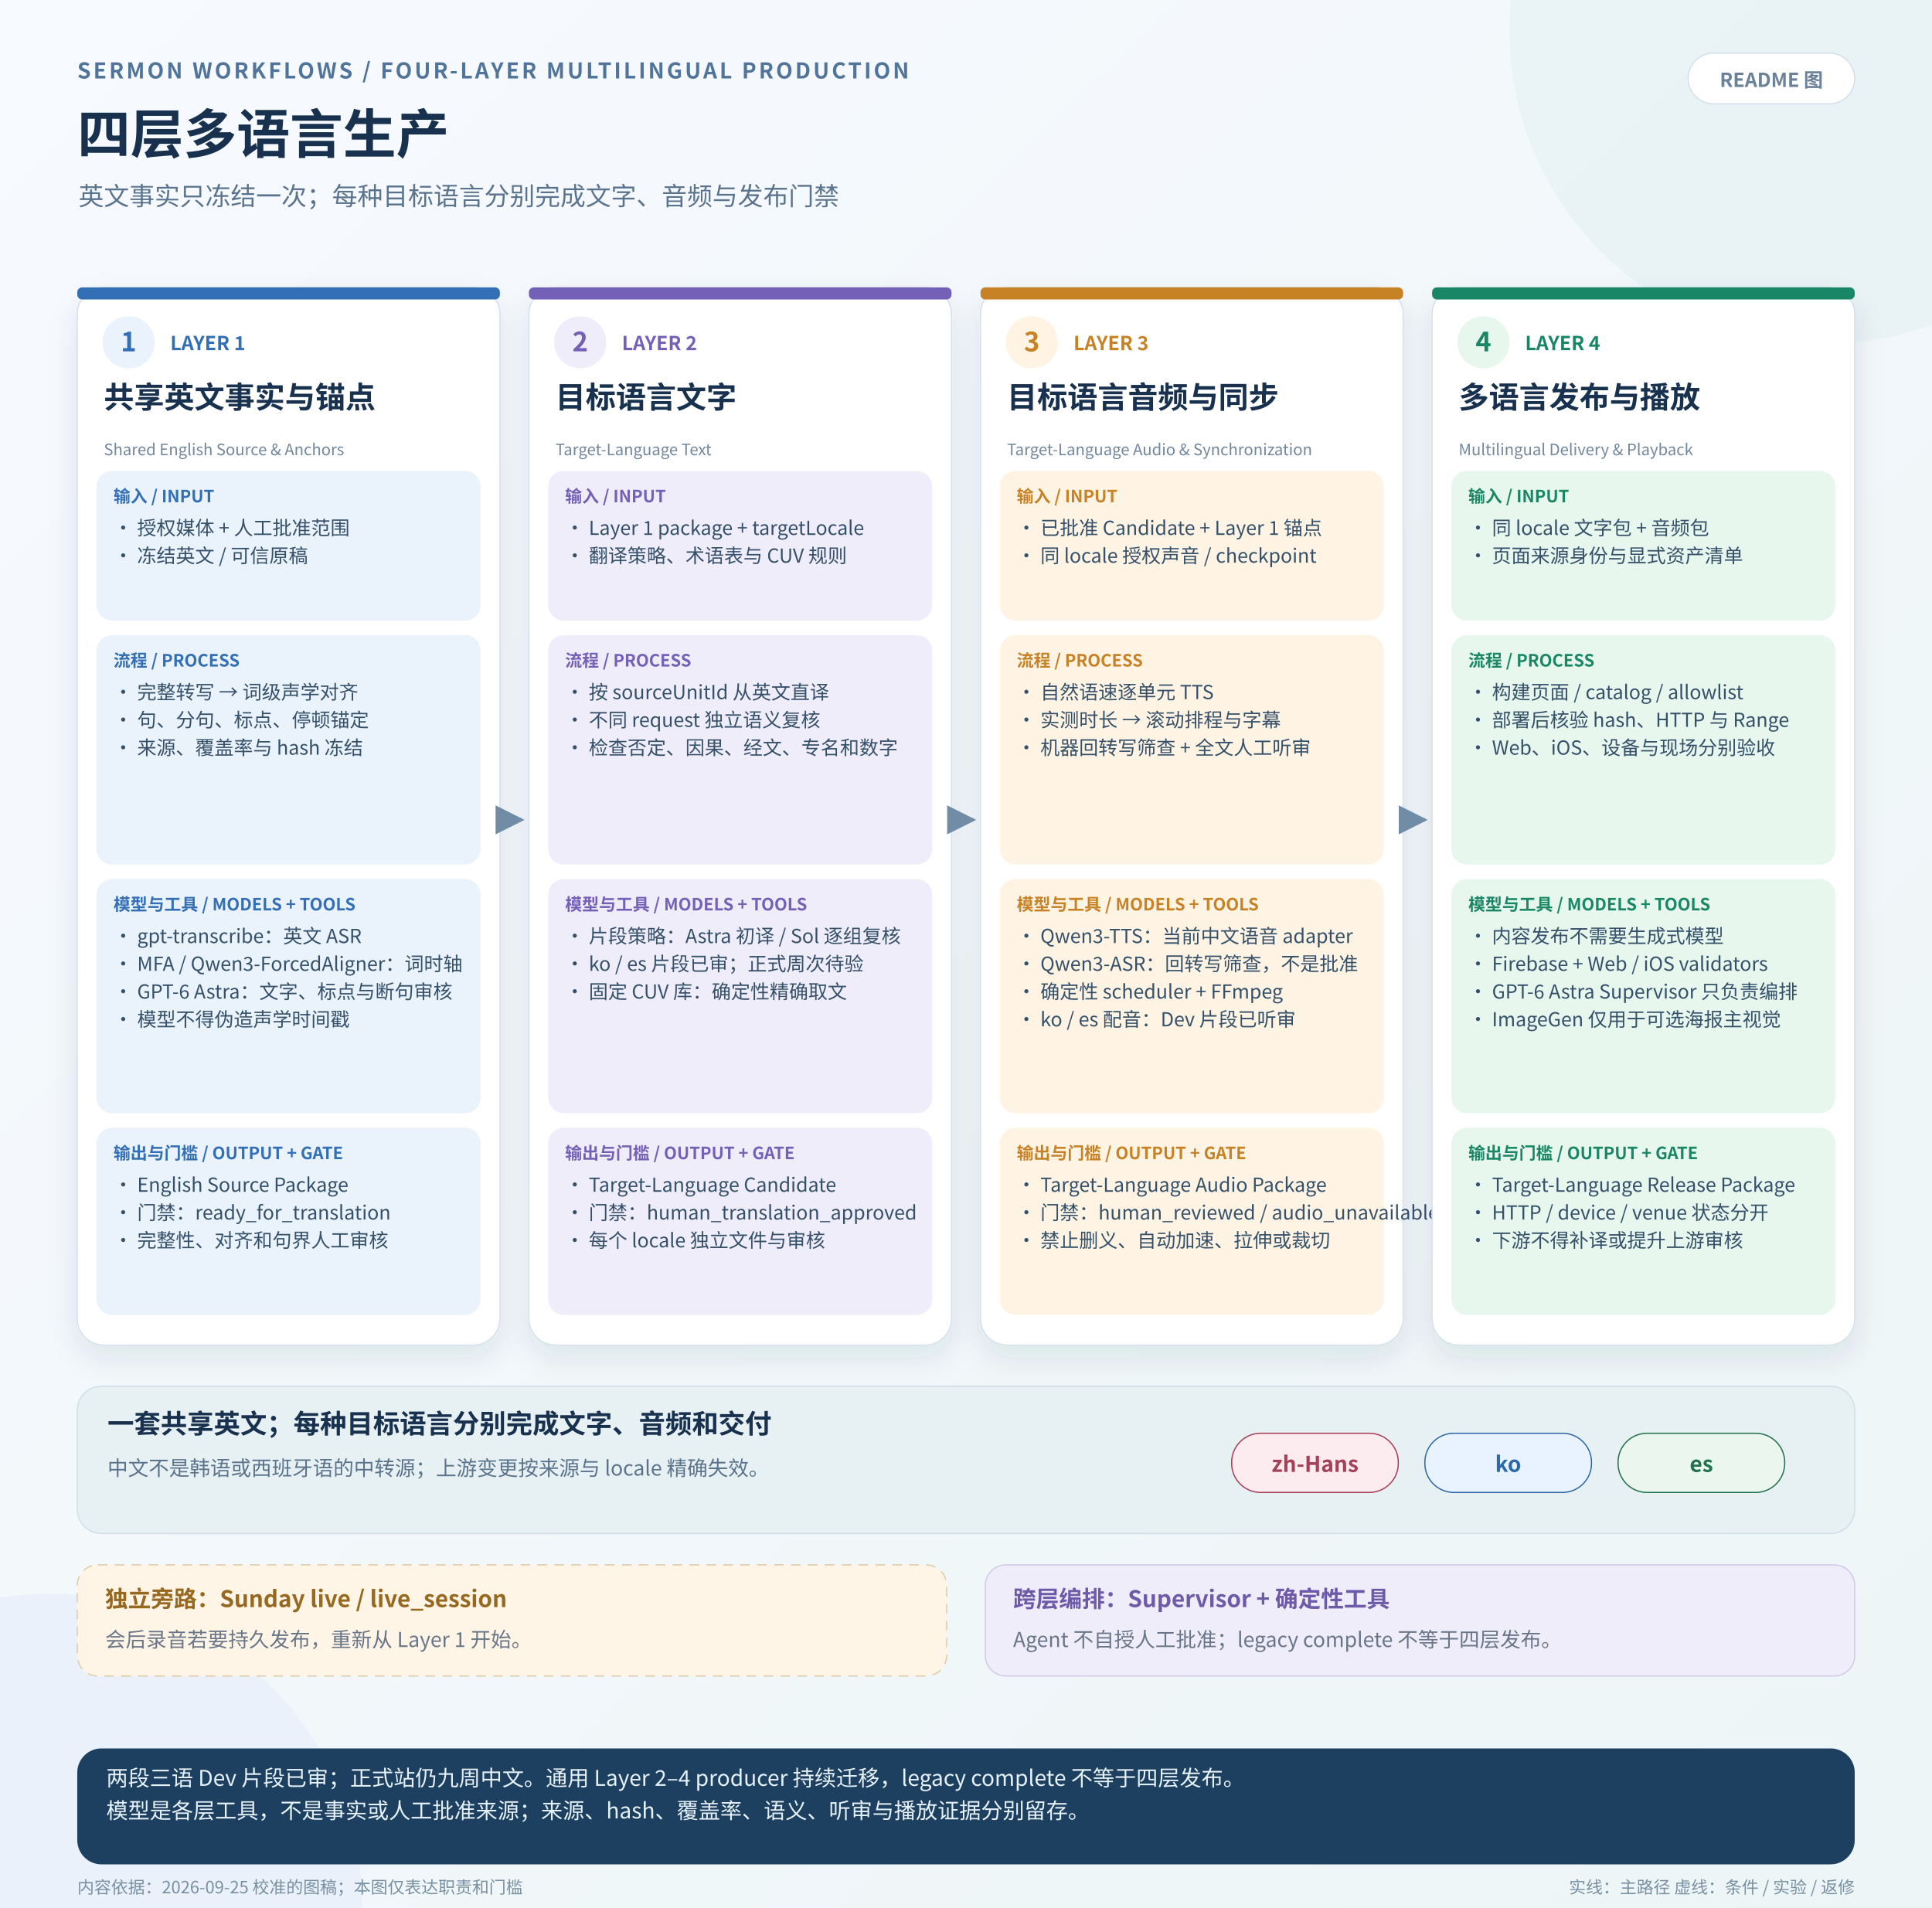
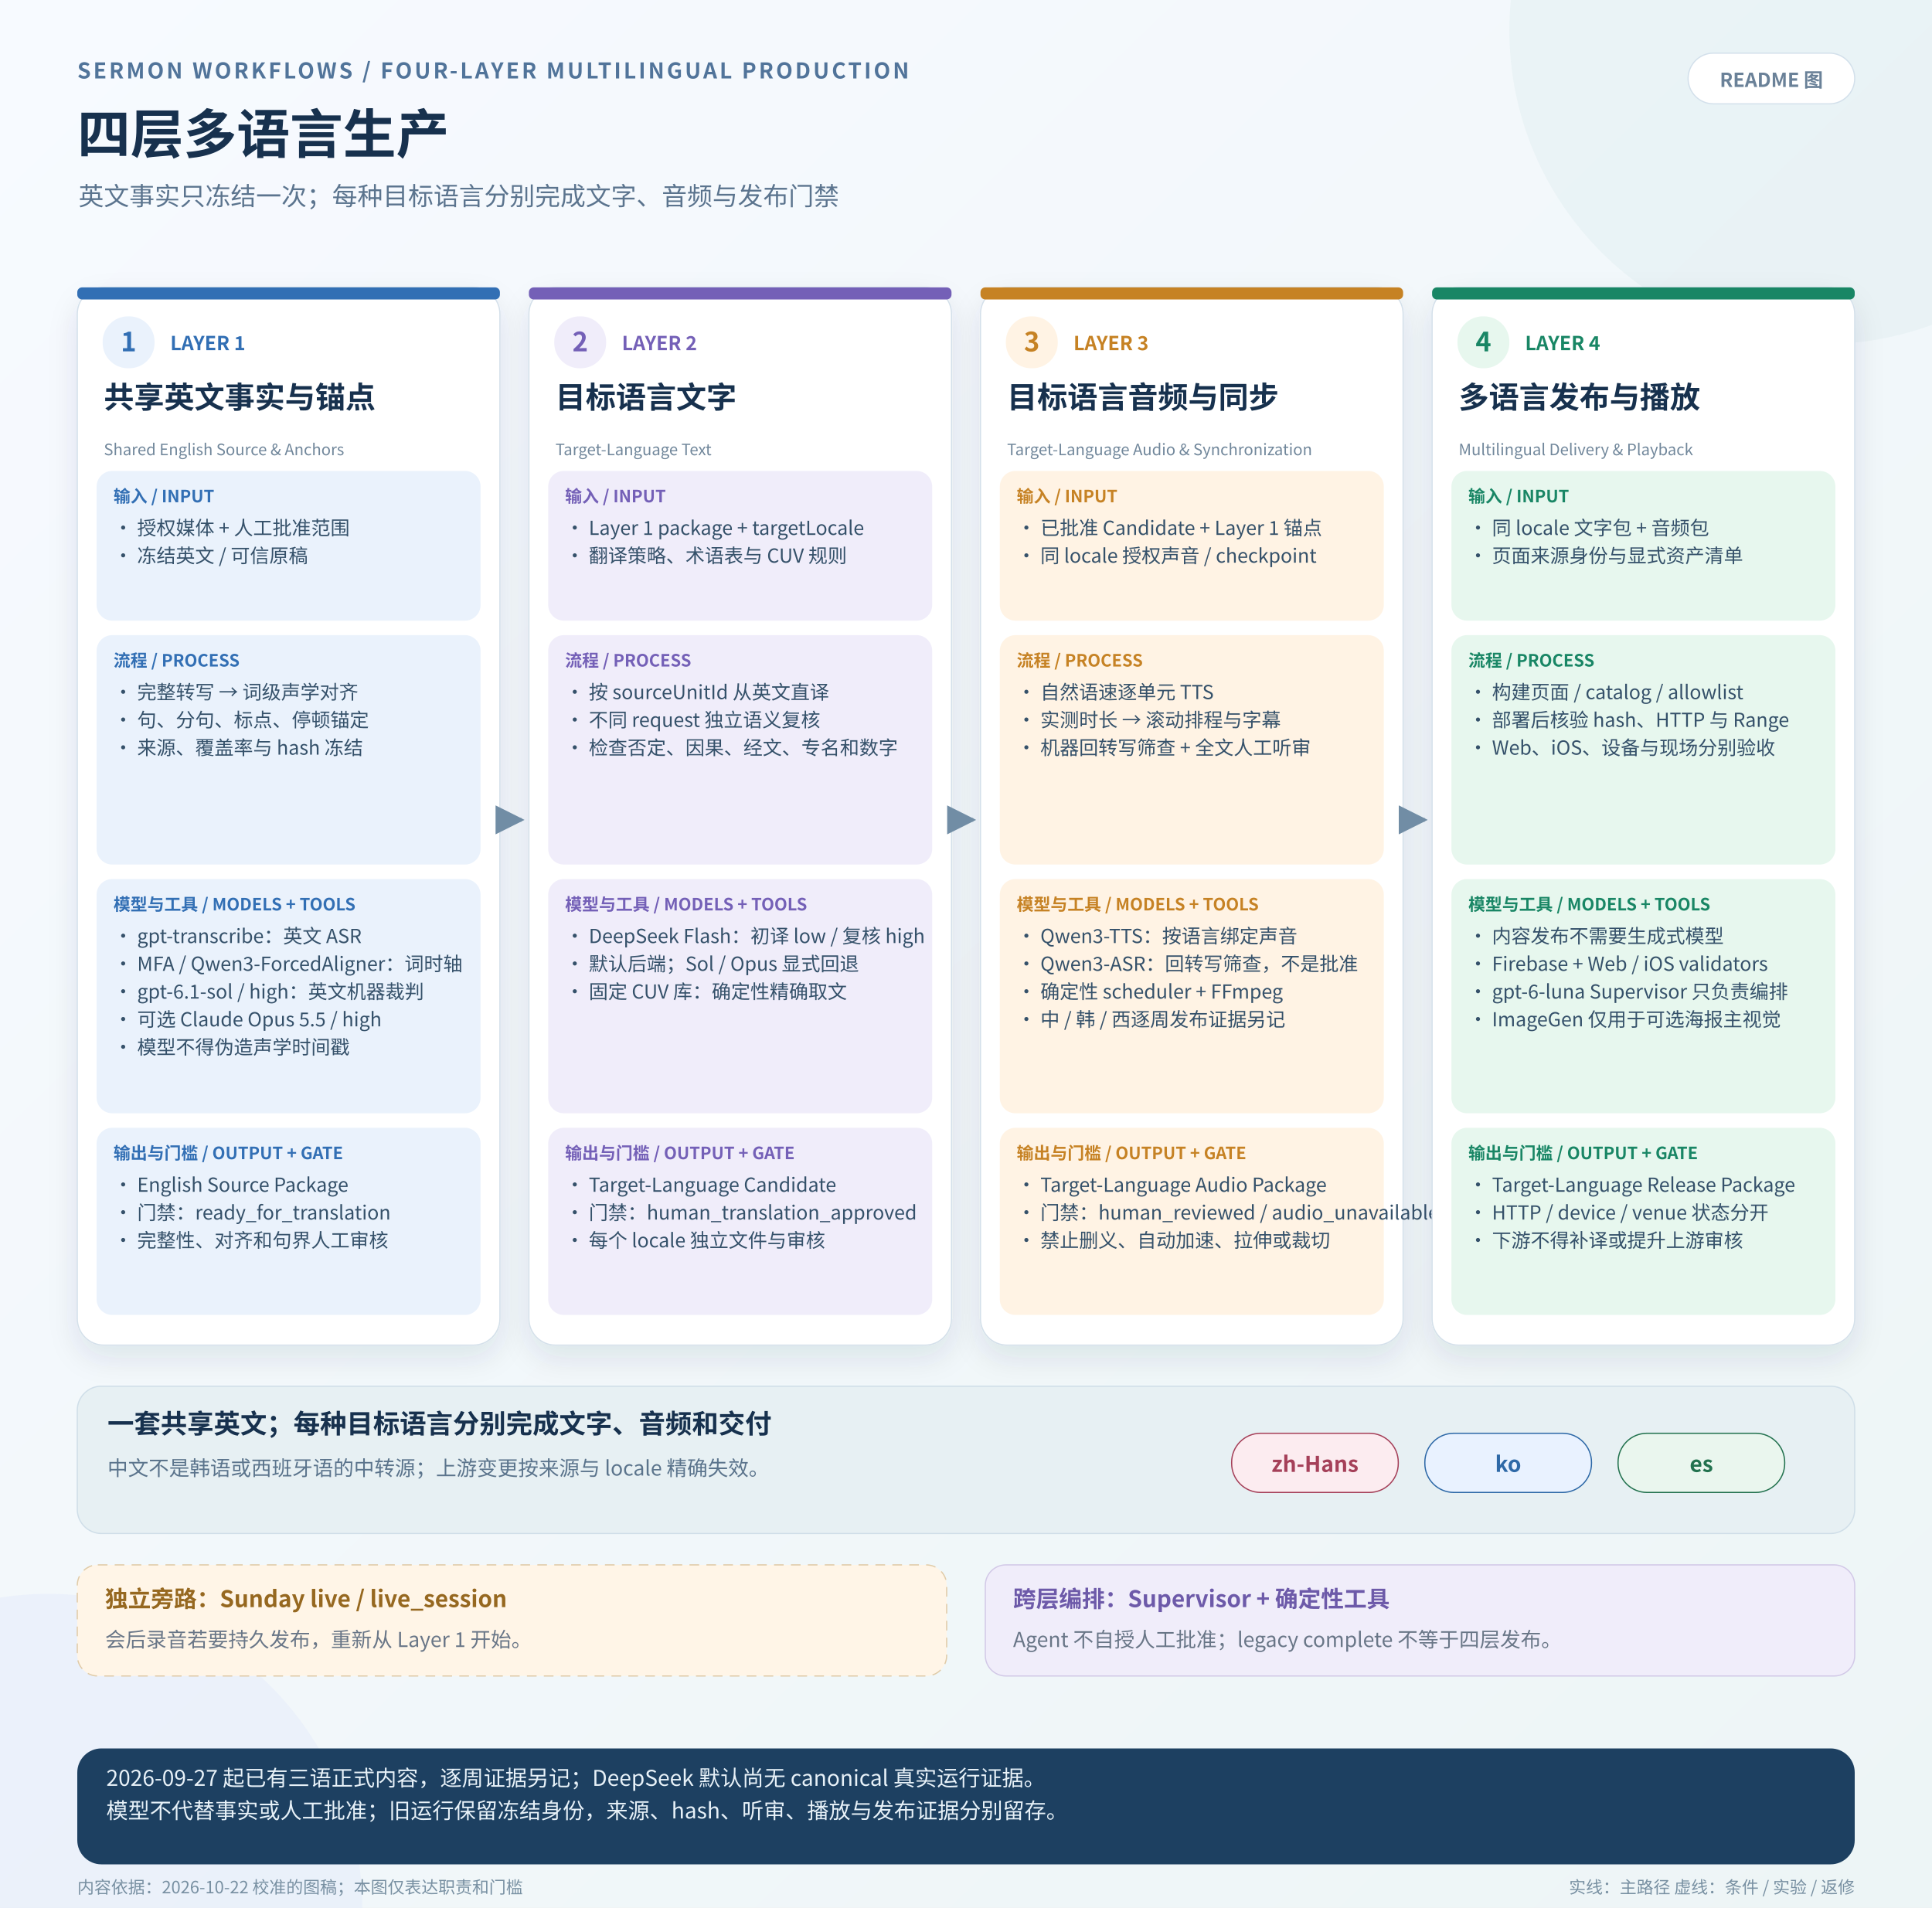
<svg xmlns="http://www.w3.org/2000/svg" width="1600" height="1580" viewBox="0 0 1600 1580" role="img" aria-labelledby="title description">
  <defs>
    <linearGradient id="canvas" x1="0" y1="0" x2="1" y2="1">
      <stop offset="0" stop-color="#f7faff" />
      <stop offset="1" stop-color="#edf5f6" />
    </linearGradient>
    <filter id="card-shadow" x="-15%" y="-25%" width="130%" height="155%">
      <feDropShadow dx="0" dy="10" stdDeviation="12" flood-color="#173452" flood-opacity="0.10" />
    </filter>
    <marker id="arrow" viewBox="0 0 10 10" refX="9" refY="5" markerWidth="8" markerHeight="8" orient="auto">
      <path d="M0 0 L10 5 L0 10 Z" fill="#718da5" />
    </marker>
  </defs>
  <style>text{font-family:-apple-system,BlinkMacSystemFont,'PingFang SC','Noto Sans CJK SC','Microsoft YaHei',sans-serif;font-variant-ligatures:none}</style>
  <rect x="0" y="0" width="1600" height="1580" rx="0" fill="url(#canvas)" stroke="none" />
  <circle cx="1510" cy="25" r="260" fill="#dcebed" opacity="0.4" />
  <circle cx="40" cy="1580" r="260" fill="#e2e9fa" opacity="0.45" />
  <text x="64" y="65" font-size="18" font-weight="700" fill="#51749a" text-anchor="start" letter-spacing="2">SERMON WORKFLOWS  /  FOUR-LAYER MULTILINGUAL PRODUCTION</text>
  <text x="64" y="127" font-size="44" font-weight="750" fill="#17314e" text-anchor="start">四层多语言生产</text>
  <text x="65" y="170" font-size="21" font-weight="400" fill="#5b748e" text-anchor="start">英文事实只冻结一次；每种目标语言分别完成文字、音频与发布门禁</text>
  <rect x="1398" y="44" width="138" height="42" rx="21" fill="#ffffff" stroke="#d3e0eb" />
  <text x="1467" y="72" font-size="16" font-weight="650" fill="#6a8198" text-anchor="middle">README 图</text>
  <rect x="64" y="238" width="350" height="876" rx="22" fill="#ffffff" stroke="#d4e0ea" filter="url(#card-shadow)" />
  <rect x="64" y="238" width="350" height="10" rx="4" fill="#326fb4" stroke="none" />
  <rect x="85" y="262" width="43" height="43" rx="21" fill="#eaf2fc" stroke="none" />
  <text x="106.5" y="291" font-size="22" font-weight="750" fill="#326fb4" text-anchor="middle">1</text>
  <text x="141" y="290" font-size="16" font-weight="750" fill="#326fb4" text-anchor="start">LAYER 1</text>
  <text x="86" y="338" font-size="25" font-weight="700" fill="#17314e" text-anchor="start">共享英文事实与锚点</text>
  <text x="86" y="377" font-size="13" font-weight="400" fill="#71879b" text-anchor="start">Shared English Source &amp; Anchors</text>
  <rect x="80" y="390" width="318" height="124" rx="13" fill="#eaf2fc" stroke="none" />
  <text x="94" y="416" font-size="14" font-weight="750" fill="#326fb4" text-anchor="start">输入 / INPUT</text>
  <text x="94" y="443" font-size="16" font-weight="400" fill="#35516a" text-anchor="start">• 授权媒体 + 人工批准范围</text>
  <text x="94" y="466" font-size="16" font-weight="400" fill="#35516a" text-anchor="start">• 冻结英文 / 可信原稿</text>
  <rect x="80" y="526" width="318" height="190" rx="13" fill="#eaf2fc" stroke="none" />
  <text x="94" y="552" font-size="14" font-weight="750" fill="#326fb4" text-anchor="start">流程 / PROCESS</text>
  <text x="94" y="579" font-size="16" font-weight="400" fill="#35516a" text-anchor="start">• 完整转写 → 词级声学对齐</text>
  <text x="94" y="602" font-size="16" font-weight="400" fill="#35516a" text-anchor="start">• 句、分句、标点、停顿锚定</text>
  <text x="94" y="625" font-size="16" font-weight="400" fill="#35516a" text-anchor="start">• 来源、覆盖率与 hash 冻结</text>
  <rect x="80" y="728" width="318" height="194" rx="13" fill="#eaf2fc" stroke="none" />
  <text x="94" y="754" font-size="14" font-weight="750" fill="#326fb4" text-anchor="start">模型与工具 / MODELS + TOOLS</text>
  <text x="94" y="781" font-size="16" font-weight="400" fill="#35516a" text-anchor="start">• gpt-transcribe：英文 ASR</text>
  <text x="94" y="804" font-size="16" font-weight="400" fill="#35516a" text-anchor="start">• MFA / Qwen3-ForcedAligner：词时轴</text>
-   <text x="94" y="827" font-size="16" font-weight="400" fill="#35516a" text-anchor="start">• GPT-6 Astra：文字、标点与断句审核</text>
-   <text x="94" y="850" font-size="16" font-weight="400" fill="#35516a" text-anchor="start">• 模型不得伪造声学时间戳</text>
+   <text x="94" y="827" font-size="16" font-weight="400" fill="#35516a" text-anchor="start">• gpt-6.1-sol / high：英文机器裁判</text>
+   <text x="94" y="850" font-size="16" font-weight="400" fill="#35516a" text-anchor="start">• 可选 Claude Opus 5.5 / high</text>
+   <text x="94" y="873" font-size="16" font-weight="400" fill="#35516a" text-anchor="start">• 模型不得伪造声学时间戳</text>
  <rect x="80" y="934" width="318" height="155" rx="13" fill="#eaf2fc" stroke="none" />
  <text x="94" y="960" font-size="14" font-weight="750" fill="#326fb4" text-anchor="start">输出与门槛 / OUTPUT + GATE</text>
  <text x="94" y="987" font-size="16" font-weight="400" fill="#35516a" text-anchor="start">• English Source Package</text>
  <text x="94" y="1010" font-size="16" font-weight="400" fill="#35516a" text-anchor="start">• 门禁：ready_for_translation</text>
  <text x="94" y="1033" font-size="16" font-weight="400" fill="#35516a" text-anchor="start">• 完整性、对齐和句界人工审核</text>
  <rect x="438" y="238" width="350" height="876" rx="22" fill="#ffffff" stroke="#d4e0ea" filter="url(#card-shadow)" />
  <rect x="438" y="238" width="350" height="10" rx="4" fill="#7460b7" stroke="none" />
  <rect x="459" y="262" width="43" height="43" rx="21" fill="#f0edfa" stroke="none" />
  <text x="480.5" y="291" font-size="22" font-weight="750" fill="#7460b7" text-anchor="middle">2</text>
  <text x="515" y="290" font-size="16" font-weight="750" fill="#7460b7" text-anchor="start">LAYER 2</text>
  <text x="460" y="338" font-size="25" font-weight="700" fill="#17314e" text-anchor="start">目标语言文字</text>
  <text x="460" y="377" font-size="13" font-weight="400" fill="#71879b" text-anchor="start">Target-Language Text</text>
  <rect x="454" y="390" width="318" height="124" rx="13" fill="#f0edfa" stroke="none" />
  <text x="468" y="416" font-size="14" font-weight="750" fill="#7460b7" text-anchor="start">输入 / INPUT</text>
  <text x="468" y="443" font-size="16" font-weight="400" fill="#35516a" text-anchor="start">• Layer 1 package + targetLocale</text>
  <text x="468" y="466" font-size="16" font-weight="400" fill="#35516a" text-anchor="start">• 翻译策略、术语表与 CUV 规则</text>
  <rect x="454" y="526" width="318" height="190" rx="13" fill="#f0edfa" stroke="none" />
  <text x="468" y="552" font-size="14" font-weight="750" fill="#7460b7" text-anchor="start">流程 / PROCESS</text>
  <text x="468" y="579" font-size="16" font-weight="400" fill="#35516a" text-anchor="start">• 按 sourceUnitId 从英文直译</text>
  <text x="468" y="602" font-size="16" font-weight="400" fill="#35516a" text-anchor="start">• 不同 request 独立语义复核</text>
  <text x="468" y="625" font-size="16" font-weight="400" fill="#35516a" text-anchor="start">• 检查否定、因果、经文、专名和数字</text>
  <rect x="454" y="728" width="318" height="194" rx="13" fill="#f0edfa" stroke="none" />
  <text x="468" y="754" font-size="14" font-weight="750" fill="#7460b7" text-anchor="start">模型与工具 / MODELS + TOOLS</text>
-   <text x="468" y="781" font-size="16" font-weight="400" fill="#35516a" text-anchor="start">• 片段策略：Astra 初译 / Sol 逐组复核</text>
-   <text x="468" y="804" font-size="16" font-weight="400" fill="#35516a" text-anchor="start">• ko / es 片段已审；正式周次待验</text>
+   <text x="468" y="781" font-size="16" font-weight="400" fill="#35516a" text-anchor="start">• DeepSeek Flash：初译 low / 复核 high</text>
+   <text x="468" y="804" font-size="16" font-weight="400" fill="#35516a" text-anchor="start">• 默认后端；Sol / Opus 显式回退</text>
  <text x="468" y="827" font-size="16" font-weight="400" fill="#35516a" text-anchor="start">• 固定 CUV 库：确定性精确取文</text>
  <rect x="454" y="934" width="318" height="155" rx="13" fill="#f0edfa" stroke="none" />
  <text x="468" y="960" font-size="14" font-weight="750" fill="#7460b7" text-anchor="start">输出与门槛 / OUTPUT + GATE</text>
  <text x="468" y="987" font-size="16" font-weight="400" fill="#35516a" text-anchor="start">• Target-Language Candidate</text>
  <text x="468" y="1010" font-size="16" font-weight="400" fill="#35516a" text-anchor="start">• 门禁：human_translation_approved</text>
  <text x="468" y="1033" font-size="16" font-weight="400" fill="#35516a" text-anchor="start">• 每个 locale 独立文件与审核</text>
  <rect x="812" y="238" width="350" height="876" rx="22" fill="#ffffff" stroke="#d4e0ea" filter="url(#card-shadow)" />
  <rect x="812" y="238" width="350" height="10" rx="4" fill="#c68224" stroke="none" />
  <rect x="833" y="262" width="43" height="43" rx="21" fill="#fff3e4" stroke="none" />
  <text x="854.5" y="291" font-size="22" font-weight="750" fill="#c68224" text-anchor="middle">3</text>
  <text x="889" y="290" font-size="16" font-weight="750" fill="#c68224" text-anchor="start">LAYER 3</text>
  <text x="834" y="338" font-size="25" font-weight="700" fill="#17314e" text-anchor="start">目标语言音频与同步</text>
  <text x="834" y="377" font-size="13" font-weight="400" fill="#71879b" text-anchor="start">Target-Language Audio &amp; Synchronization</text>
  <rect x="828" y="390" width="318" height="124" rx="13" fill="#fff3e4" stroke="none" />
  <text x="842" y="416" font-size="14" font-weight="750" fill="#c68224" text-anchor="start">输入 / INPUT</text>
  <text x="842" y="443" font-size="16" font-weight="400" fill="#35516a" text-anchor="start">• 已批准 Candidate + Layer 1 锚点</text>
  <text x="842" y="466" font-size="16" font-weight="400" fill="#35516a" text-anchor="start">• 同 locale 授权声音 / checkpoint</text>
  <rect x="828" y="526" width="318" height="190" rx="13" fill="#fff3e4" stroke="none" />
  <text x="842" y="552" font-size="14" font-weight="750" fill="#c68224" text-anchor="start">流程 / PROCESS</text>
  <text x="842" y="579" font-size="16" font-weight="400" fill="#35516a" text-anchor="start">• 自然语速逐单元 TTS</text>
  <text x="842" y="602" font-size="16" font-weight="400" fill="#35516a" text-anchor="start">• 实测时长 → 滚动排程与字幕</text>
  <text x="842" y="625" font-size="16" font-weight="400" fill="#35516a" text-anchor="start">• 机器回转写筛查 + 全文人工听审</text>
  <rect x="828" y="728" width="318" height="194" rx="13" fill="#fff3e4" stroke="none" />
  <text x="842" y="754" font-size="14" font-weight="750" fill="#c68224" text-anchor="start">模型与工具 / MODELS + TOOLS</text>
-   <text x="842" y="781" font-size="16" font-weight="400" fill="#35516a" text-anchor="start">• Qwen3-TTS：当前中文语音 adapter</text>
+   <text x="842" y="781" font-size="16" font-weight="400" fill="#35516a" text-anchor="start">• Qwen3-TTS：按语言绑定声音</text>
  <text x="842" y="804" font-size="16" font-weight="400" fill="#35516a" text-anchor="start">• Qwen3-ASR：回转写筛查，不是批准</text>
  <text x="842" y="827" font-size="16" font-weight="400" fill="#35516a" text-anchor="start">• 确定性 scheduler + FFmpeg</text>
-   <text x="842" y="850" font-size="16" font-weight="400" fill="#35516a" text-anchor="start">• ko / es 配音：Dev 片段已听审</text>
+   <text x="842" y="850" font-size="16" font-weight="400" fill="#35516a" text-anchor="start">• 中 / 韩 / 西逐周发布证据另记</text>
  <rect x="828" y="934" width="318" height="155" rx="13" fill="#fff3e4" stroke="none" />
  <text x="842" y="960" font-size="14" font-weight="750" fill="#c68224" text-anchor="start">输出与门槛 / OUTPUT + GATE</text>
  <text x="842" y="987" font-size="16" font-weight="400" fill="#35516a" text-anchor="start">• Target-Language Audio Package</text>
  <text x="842" y="1010" font-size="16" font-weight="400" fill="#35516a" text-anchor="start">• 门禁：human_reviewed / audio_unavailable</text>
  <text x="842" y="1033" font-size="16" font-weight="400" fill="#35516a" text-anchor="start">• 禁止删义、自动加速、拉伸或裁切</text>
  <rect x="1186" y="238" width="350" height="876" rx="22" fill="#ffffff" stroke="#d4e0ea" filter="url(#card-shadow)" />
  <rect x="1186" y="238" width="350" height="10" rx="4" fill="#198665" stroke="none" />
  <rect x="1207" y="262" width="43" height="43" rx="21" fill="#e7f7ee" stroke="none" />
  <text x="1228.5" y="291" font-size="22" font-weight="750" fill="#198665" text-anchor="middle">4</text>
  <text x="1263" y="290" font-size="16" font-weight="750" fill="#198665" text-anchor="start">LAYER 4</text>
  <text x="1208" y="338" font-size="25" font-weight="700" fill="#17314e" text-anchor="start">多语言发布与播放</text>
  <text x="1208" y="377" font-size="13" font-weight="400" fill="#71879b" text-anchor="start">Multilingual Delivery &amp; Playback</text>
  <rect x="1202" y="390" width="318" height="124" rx="13" fill="#e7f7ee" stroke="none" />
  <text x="1216" y="416" font-size="14" font-weight="750" fill="#198665" text-anchor="start">输入 / INPUT</text>
  <text x="1216" y="443" font-size="16" font-weight="400" fill="#35516a" text-anchor="start">• 同 locale 文字包 + 音频包</text>
  <text x="1216" y="466" font-size="16" font-weight="400" fill="#35516a" text-anchor="start">• 页面来源身份与显式资产清单</text>
  <rect x="1202" y="526" width="318" height="190" rx="13" fill="#e7f7ee" stroke="none" />
  <text x="1216" y="552" font-size="14" font-weight="750" fill="#198665" text-anchor="start">流程 / PROCESS</text>
  <text x="1216" y="579" font-size="16" font-weight="400" fill="#35516a" text-anchor="start">• 构建页面 / catalog / allowlist</text>
  <text x="1216" y="602" font-size="16" font-weight="400" fill="#35516a" text-anchor="start">• 部署后核验 hash、HTTP 与 Range</text>
  <text x="1216" y="625" font-size="16" font-weight="400" fill="#35516a" text-anchor="start">• Web、iOS、设备与现场分别验收</text>
  <rect x="1202" y="728" width="318" height="194" rx="13" fill="#e7f7ee" stroke="none" />
  <text x="1216" y="754" font-size="14" font-weight="750" fill="#198665" text-anchor="start">模型与工具 / MODELS + TOOLS</text>
  <text x="1216" y="781" font-size="16" font-weight="400" fill="#35516a" text-anchor="start">• 内容发布不需要生成式模型</text>
  <text x="1216" y="804" font-size="16" font-weight="400" fill="#35516a" text-anchor="start">• Firebase + Web / iOS validators</text>
-   <text x="1216" y="827" font-size="16" font-weight="400" fill="#35516a" text-anchor="start">• GPT-6 Astra Supervisor 只负责编排</text>
+   <text x="1216" y="827" font-size="16" font-weight="400" fill="#35516a" text-anchor="start">• gpt-6-luna Supervisor 只负责编排</text>
  <text x="1216" y="850" font-size="16" font-weight="400" fill="#35516a" text-anchor="start">• ImageGen 仅用于可选海报主视觉</text>
  <rect x="1202" y="934" width="318" height="155" rx="13" fill="#e7f7ee" stroke="none" />
  <text x="1216" y="960" font-size="14" font-weight="750" fill="#198665" text-anchor="start">输出与门槛 / OUTPUT + GATE</text>
  <text x="1216" y="987" font-size="16" font-weight="400" fill="#35516a" text-anchor="start">• Target-Language Release Package</text>
  <text x="1216" y="1010" font-size="16" font-weight="400" fill="#35516a" text-anchor="start">• HTTP / device / venue 状态分开</text>
  <text x="1216" y="1033" font-size="16" font-weight="400" fill="#35516a" text-anchor="start">• 下游不得补译或提升上游审核</text>
  <path d="M416 679 H432" stroke="#718da5" stroke-width="3" marker-end="url(#arrow)" />
  <path d="M790 679 H806" stroke="#718da5" stroke-width="3" marker-end="url(#arrow)" />
  <path d="M1164 679 H1180" stroke="#718da5" stroke-width="3" marker-end="url(#arrow)" />
  <rect x="64" y="1148" width="1472" height="122" rx="20" fill="#e7f0f3" stroke="#cfdee8" />
  <text x="89" y="1187" font-size="22" font-weight="700" fill="#17314e" text-anchor="start">一套共享英文；每种目标语言分别完成文字、音频和交付</text>
  <text x="89" y="1222" font-size="17" font-weight="400" fill="#5b748c" text-anchor="start">中文不是韩语或西班牙语的中转源；上游变更按来源与 locale 精确失效。</text>
  <rect x="1020" y="1187" width="138" height="49" rx="24" fill="#fcecf0" stroke="#a54059" />
  <text x="1089" y="1219" font-size="18" font-weight="700" fill="#a54059" text-anchor="middle">zh-Hans</text>
  <rect x="1180" y="1187" width="138" height="49" rx="24" fill="#e9f2ff" stroke="#2e69a7" />
  <text x="1249" y="1219" font-size="18" font-weight="700" fill="#2e69a7" text-anchor="middle">ko</text>
  <rect x="1340" y="1187" width="138" height="49" rx="24" fill="#eaf6ee" stroke="#23724f" />
  <text x="1409" y="1219" font-size="18" font-weight="700" fill="#23724f" text-anchor="middle">es</text>
  <rect x="64" y="1296" width="720" height="92" rx="17" fill="#fff5e7" stroke="#e0cba8" stroke-dasharray="8 6" />
  <text x="87" y="1331" font-size="19" font-weight="700" fill="#966820" text-anchor="start">独立旁路：Sunday live / live_session</text>
  <text x="87" y="1364" font-size="17" font-weight="400" fill="#697687" text-anchor="start">会后录音若要持久发布，重新从 Layer 1 开始。</text>
  <rect x="816" y="1296" width="720" height="92" rx="17" fill="#f0edfa" stroke="#d2c9e7" />
  <text x="839" y="1331" font-size="19" font-weight="700" fill="#6d5aa9" text-anchor="start">跨层编排：Supervisor + 确定性工具</text>
  <text x="839" y="1364" font-size="17" font-weight="400" fill="#697687" text-anchor="start">Agent 不自授人工批准；legacy complete 不等于四层发布。</text>
  <rect x="64" y="1448" width="1472" height="96" rx="20" fill="#1d4061" stroke="none" />
-   <text x="88" y="1479" font-size="18" font-weight="500" fill="#e7f1f8" text-anchor="start">两段三语 Dev 片段已审；正式站仍九周中文。通用 Layer 2–4 producer 持续迁移，legacy complete 不等于四层发布。</text>
-   <text x="88" y="1506" font-size="18" font-weight="500" fill="#e7f1f8" text-anchor="start">模型是各层工具，不是事实或人工批准来源；来源、hash、覆盖率、语义、听审与播放证据分别留存。</text>
-   <text x="64" y="1568" font-size="14" font-weight="400" fill="#7890a2" text-anchor="start">内容依据：2026-09-25 校准的图稿；本图仅表达职责和门槛</text>
+   <text x="88" y="1479" font-size="18" font-weight="500" fill="#e7f1f8" text-anchor="start">2026-09-27 起已有三语正式内容，逐周证据另记；DeepSeek 默认尚无 canonical 真实运行证据。</text>
+   <text x="88" y="1506" font-size="18" font-weight="500" fill="#e7f1f8" text-anchor="start">模型不代替事实或人工批准；旧运行保留冻结身份，来源、hash、听审、播放与发布证据分别留存。</text>
+   <text x="64" y="1568" font-size="14" font-weight="400" fill="#7890a2" text-anchor="start">内容依据：2026-10-22 校准的图稿；本图仅表达职责和门槛</text>
  <text x="1536" y="1568" font-size="14" font-weight="400" fill="#7890a2" text-anchor="end">实线：主路径    虚线：条件 / 实验 / 返修</text>
</svg>
